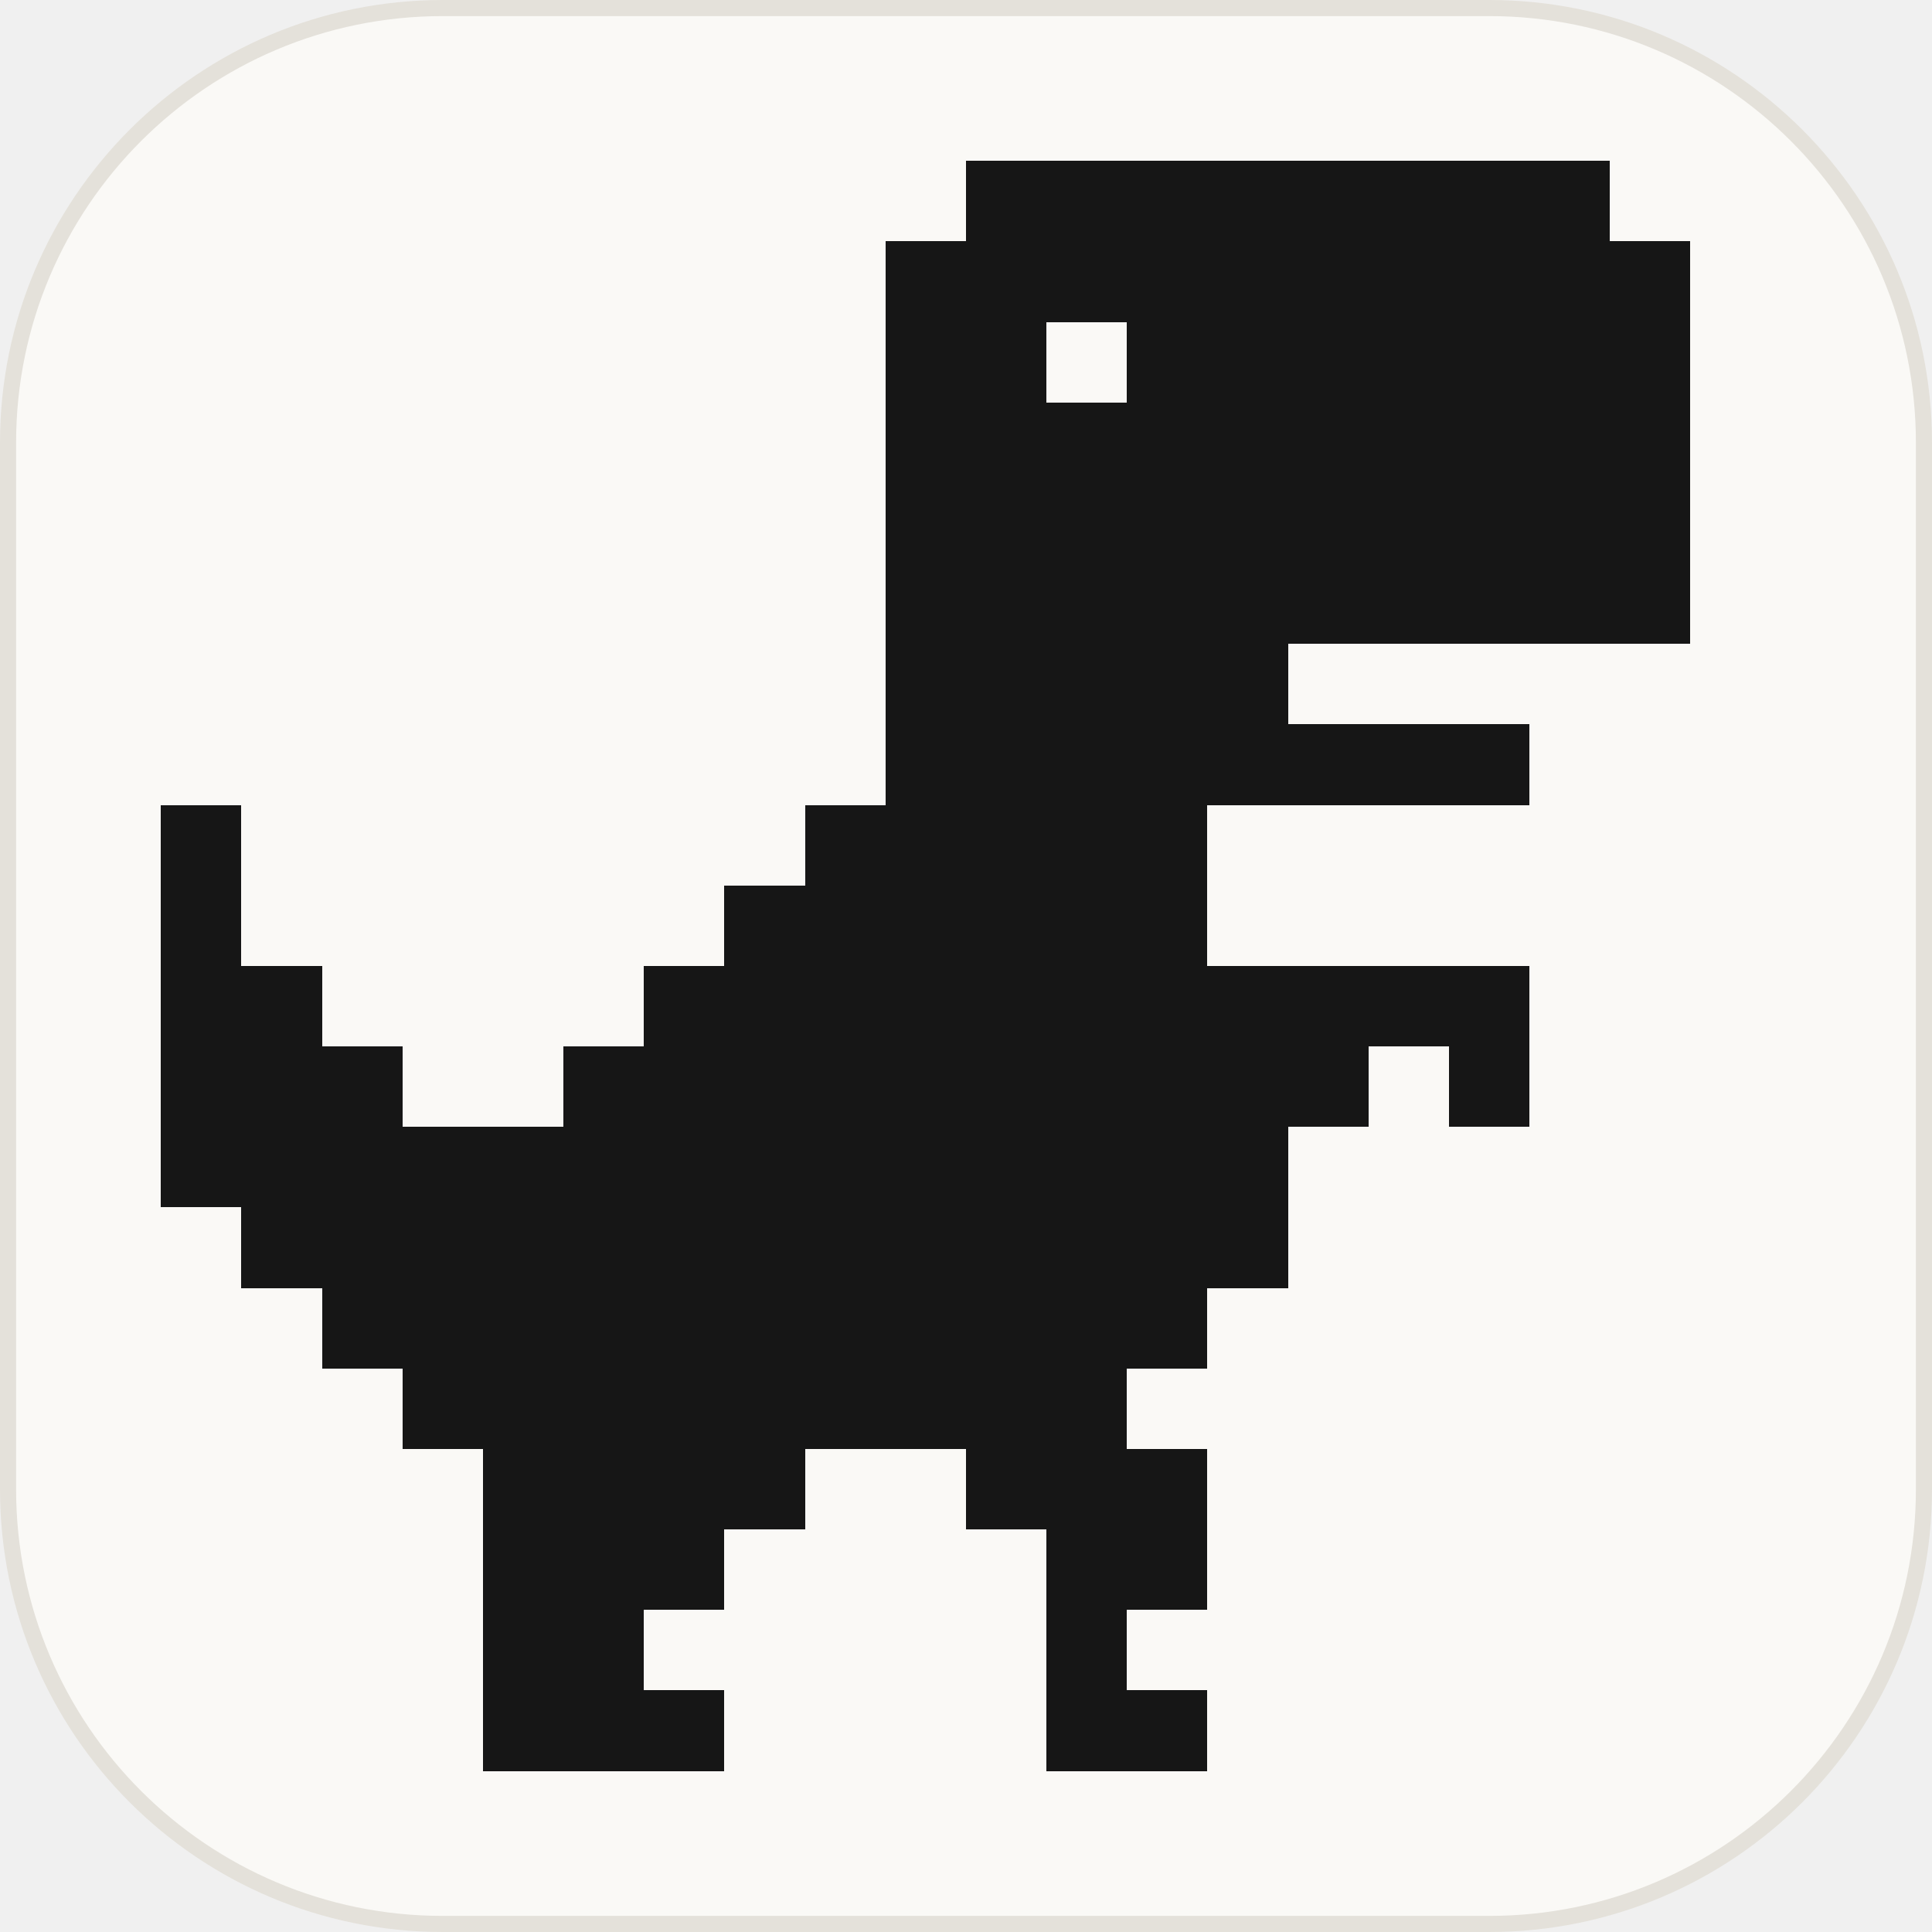
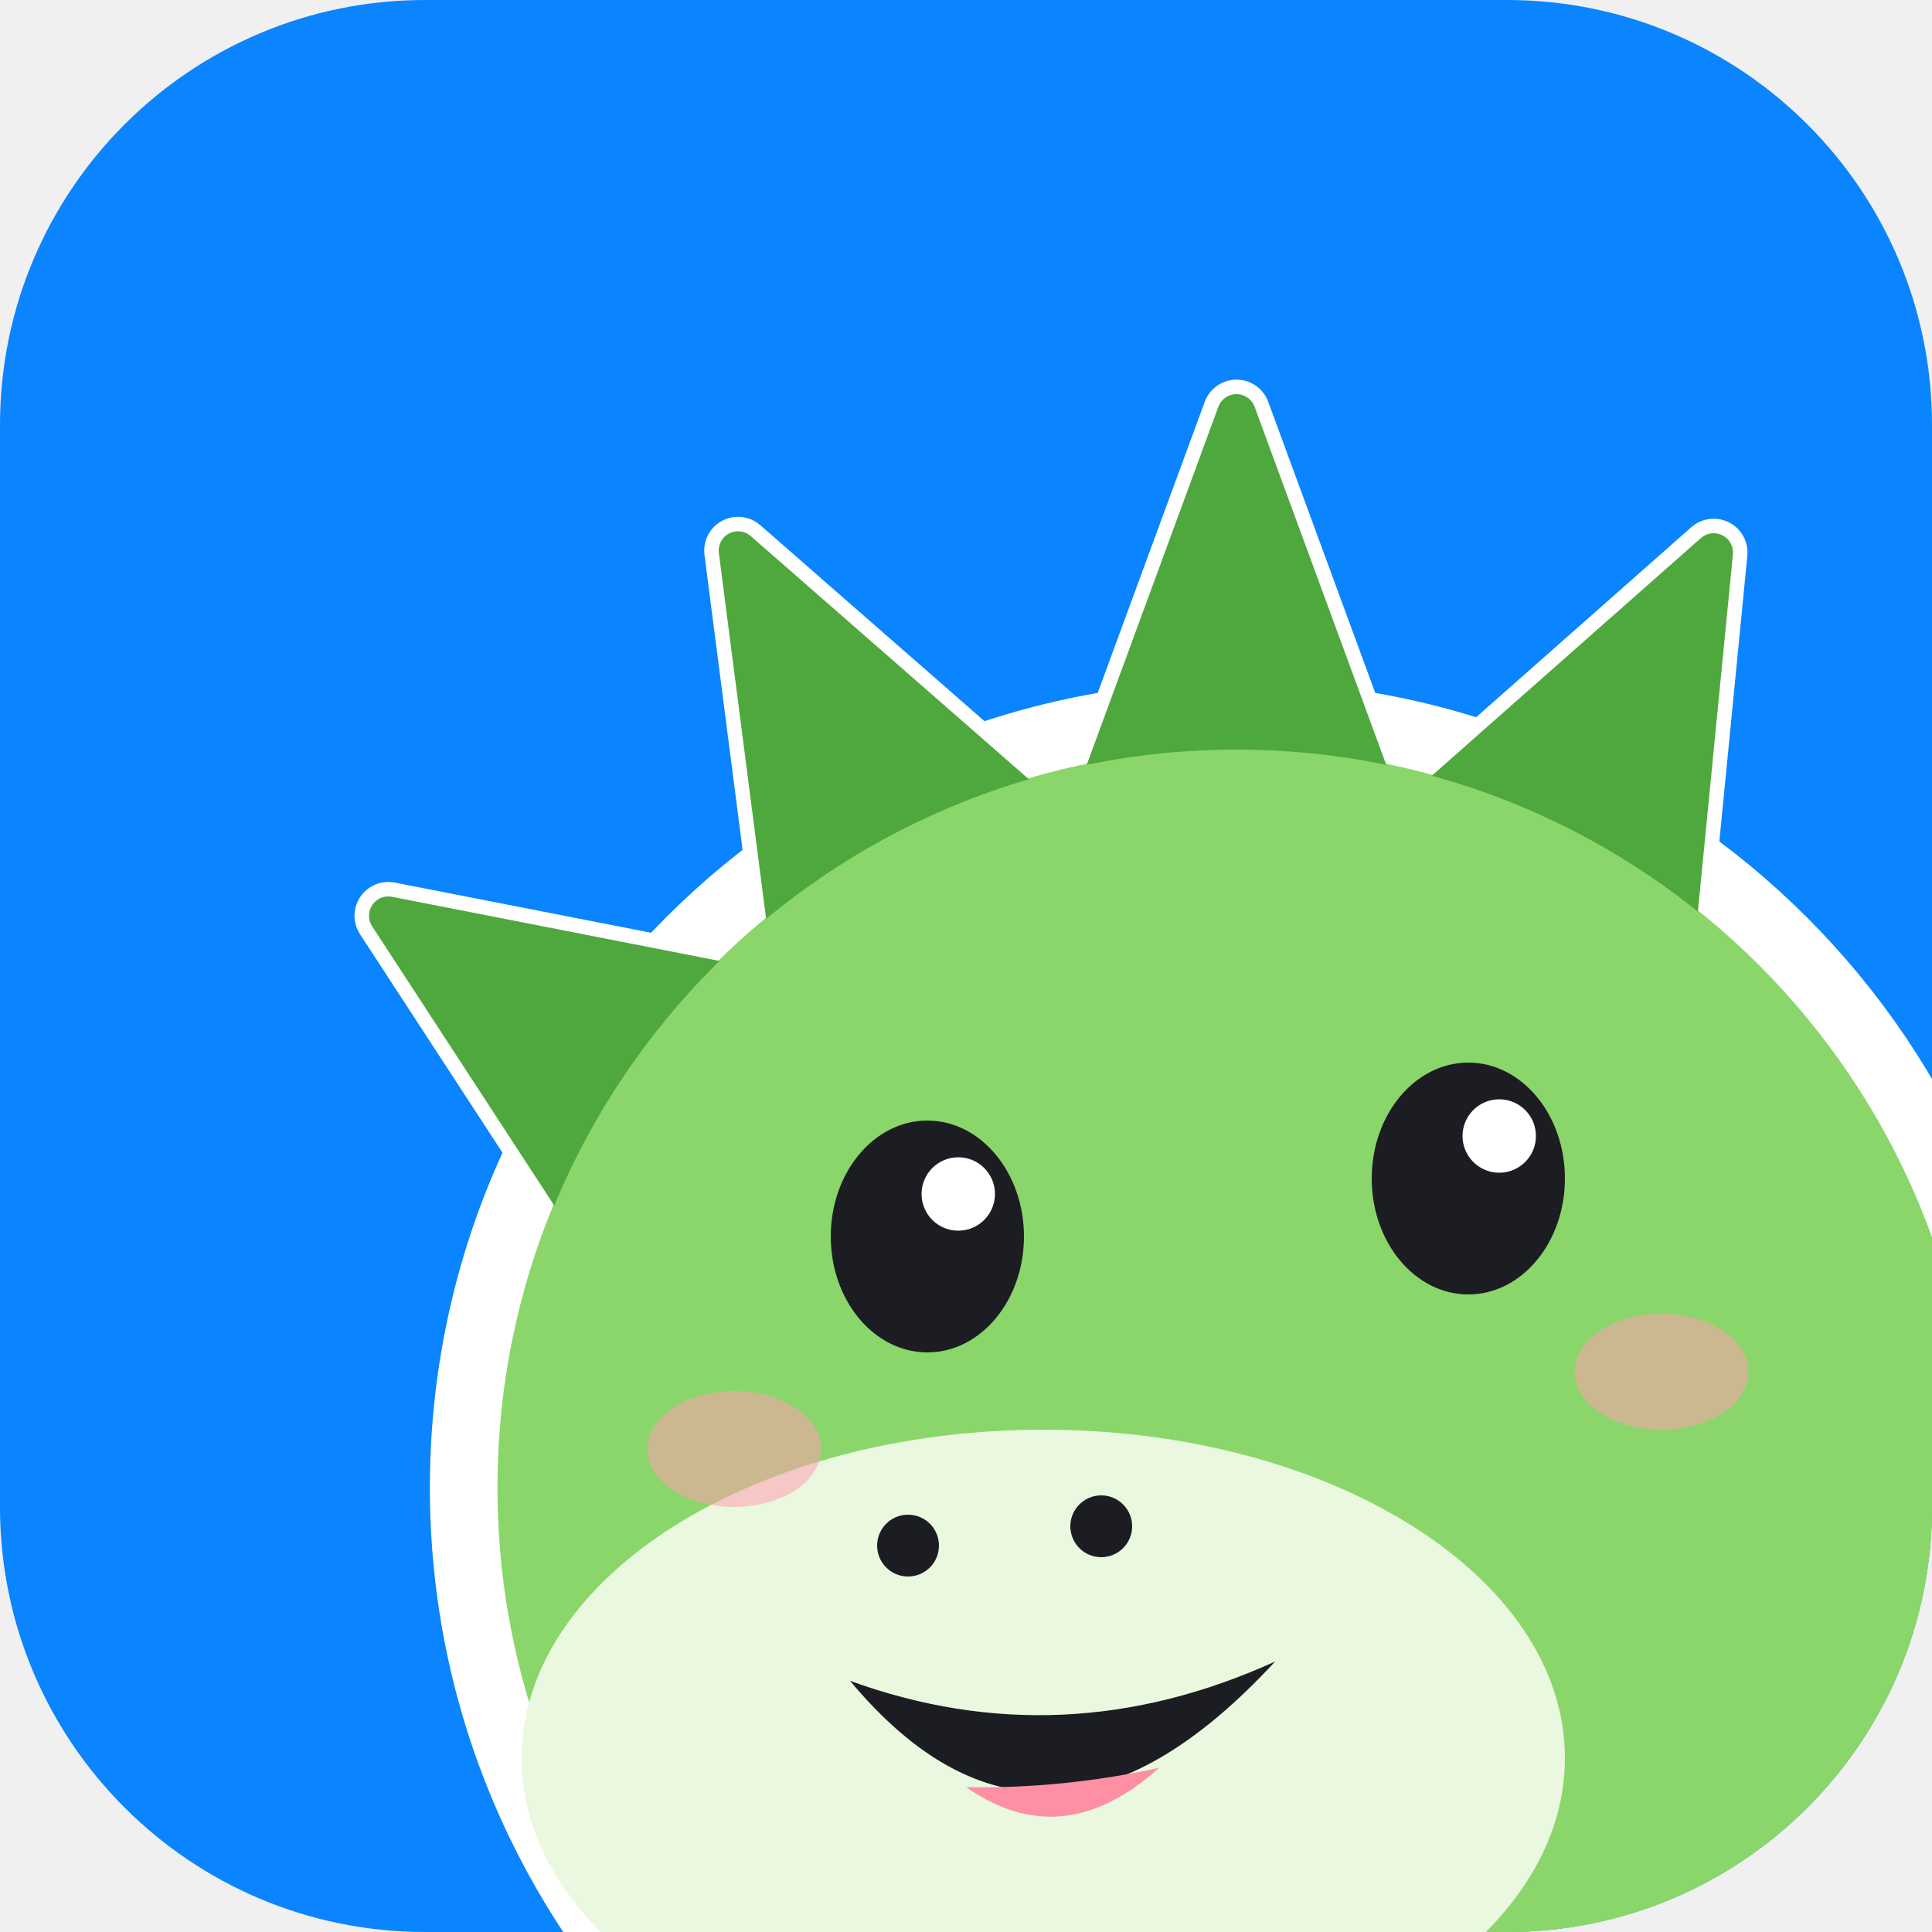
- <svg xmlns="http://www.w3.org/2000/svg" viewBox="0 0 24 24" role="img" aria-label="umuo">
-   <rect x=".1" y=".1" width="23.8" height="23.8" rx="5.4" fill="#FAF9F6" stroke="#E4E1DA" stroke-width=".2" />
-   <path fill="#161616" shape-rendering="crispEdges" transform="translate(2 2)" d="M10 0h8v1h-8zM9 1h10v1h-10zM9 2h2v1h-2zM12 2h7v1h-7zM9 3h10v1h-10zM9 4h10v1h-10zM9 5h10v1h-10zM9 6h5v1h-5zM9 7h8v1h-8zM0 8h1v1h-1zM8 8h5v1h-5zM0 9h1v1h-1zM7 9h6v1h-6zM0 10h2v1h-2zM6 10h11v1h-11zM0 11h3v1h-3zM5 11h10v1h-10zM16 11h1v1h-1zM0 12h14v1h-14zM1 13h13v1h-13zM2 14h11v1h-11zM3 15h9v1h-9zM4 16h4v1h-4zM10 16h3v1h-3zM4 17h3v1h-3zM11 17h2v1h-2zM4 18h2v1h-2zM11 18h1v1h-1zM4 19h3v1h-3zM11 19h2v1h-2z" />
+ <svg xmlns="http://www.w3.org/2000/svg" viewBox="0 0 100 100" role="img" aria-label="umuo">
+   <defs>
+     <clipPath id="tile">
+       <rect width="100" height="100" rx="22" />
+     </clipPath>
+   </defs>
+   <g clip-path="url(#tile)">
+     <rect width="100" height="100" fill="#0A84FF" />
+     <path d="M30.6 63.5L20.1 47.4L39.0 51.1ZM40.9 49.4L38.2 28.5L54.1 42.4ZM56.5 41.8L64.0 21.4L71.5 41.8ZM73.3 42.2L88.7 28.6L86.7 49.0Z" fill="#4FA83D" stroke="#fff" stroke-width="3.5" stroke-linejoin="round" />
+     <circle cx="64" cy="77" r="40" fill="#8BD66B" stroke="#fff" stroke-width="3.5" />
+     <path d="M30.6 63.5L20.1 47.4L39.0 51.1ZM40.9 49.4L38.2 28.5L54.1 42.4ZM56.5 41.8L64.0 21.4L71.5 41.8ZM73.3 42.2L88.7 28.6L86.7 49.0Z" fill="#4FA83D" stroke="#4FA83D" stroke-width="2" stroke-linejoin="round" />
+     <circle cx="64" cy="77" r="38.2" fill="#8BD66B" />
+     <ellipse cx="54" cy="91" rx="27" ry="17" fill="#E9F8DE" />
+     <ellipse cx="48" cy="64" rx="5" ry="6" fill="#1b1d22" />
+     <ellipse cx="76" cy="61" rx="5" ry="6" fill="#1b1d22" />
+     <circle cx="49.6" cy="61.8" r="1.9" fill="#fff" />
+     <circle cx="77.6" cy="58.8" r="1.9" fill="#fff" />
+     <circle cx="47" cy="80" r="1.6" fill="#1b1d22" />
+     <circle cx="57" cy="79" r="1.6" fill="#1b1d22" />
+     <path d="M44 87Q54 99 66 86Q55 91 44 87Z" fill="#1b1d22" />
+     <path d="M50 92.5Q55 96 60 91.5Q55 92.6 50 92.5Z" fill="#ff8fa3" />
+     <ellipse cx="38" cy="75" rx="4.5" ry="3" fill="#ff9fb0" opacity=".55" />
+     <ellipse cx="86" cy="71" rx="4.5" ry="3" fill="#ff9fb0" opacity=".55" />
+   </g>
</svg>
